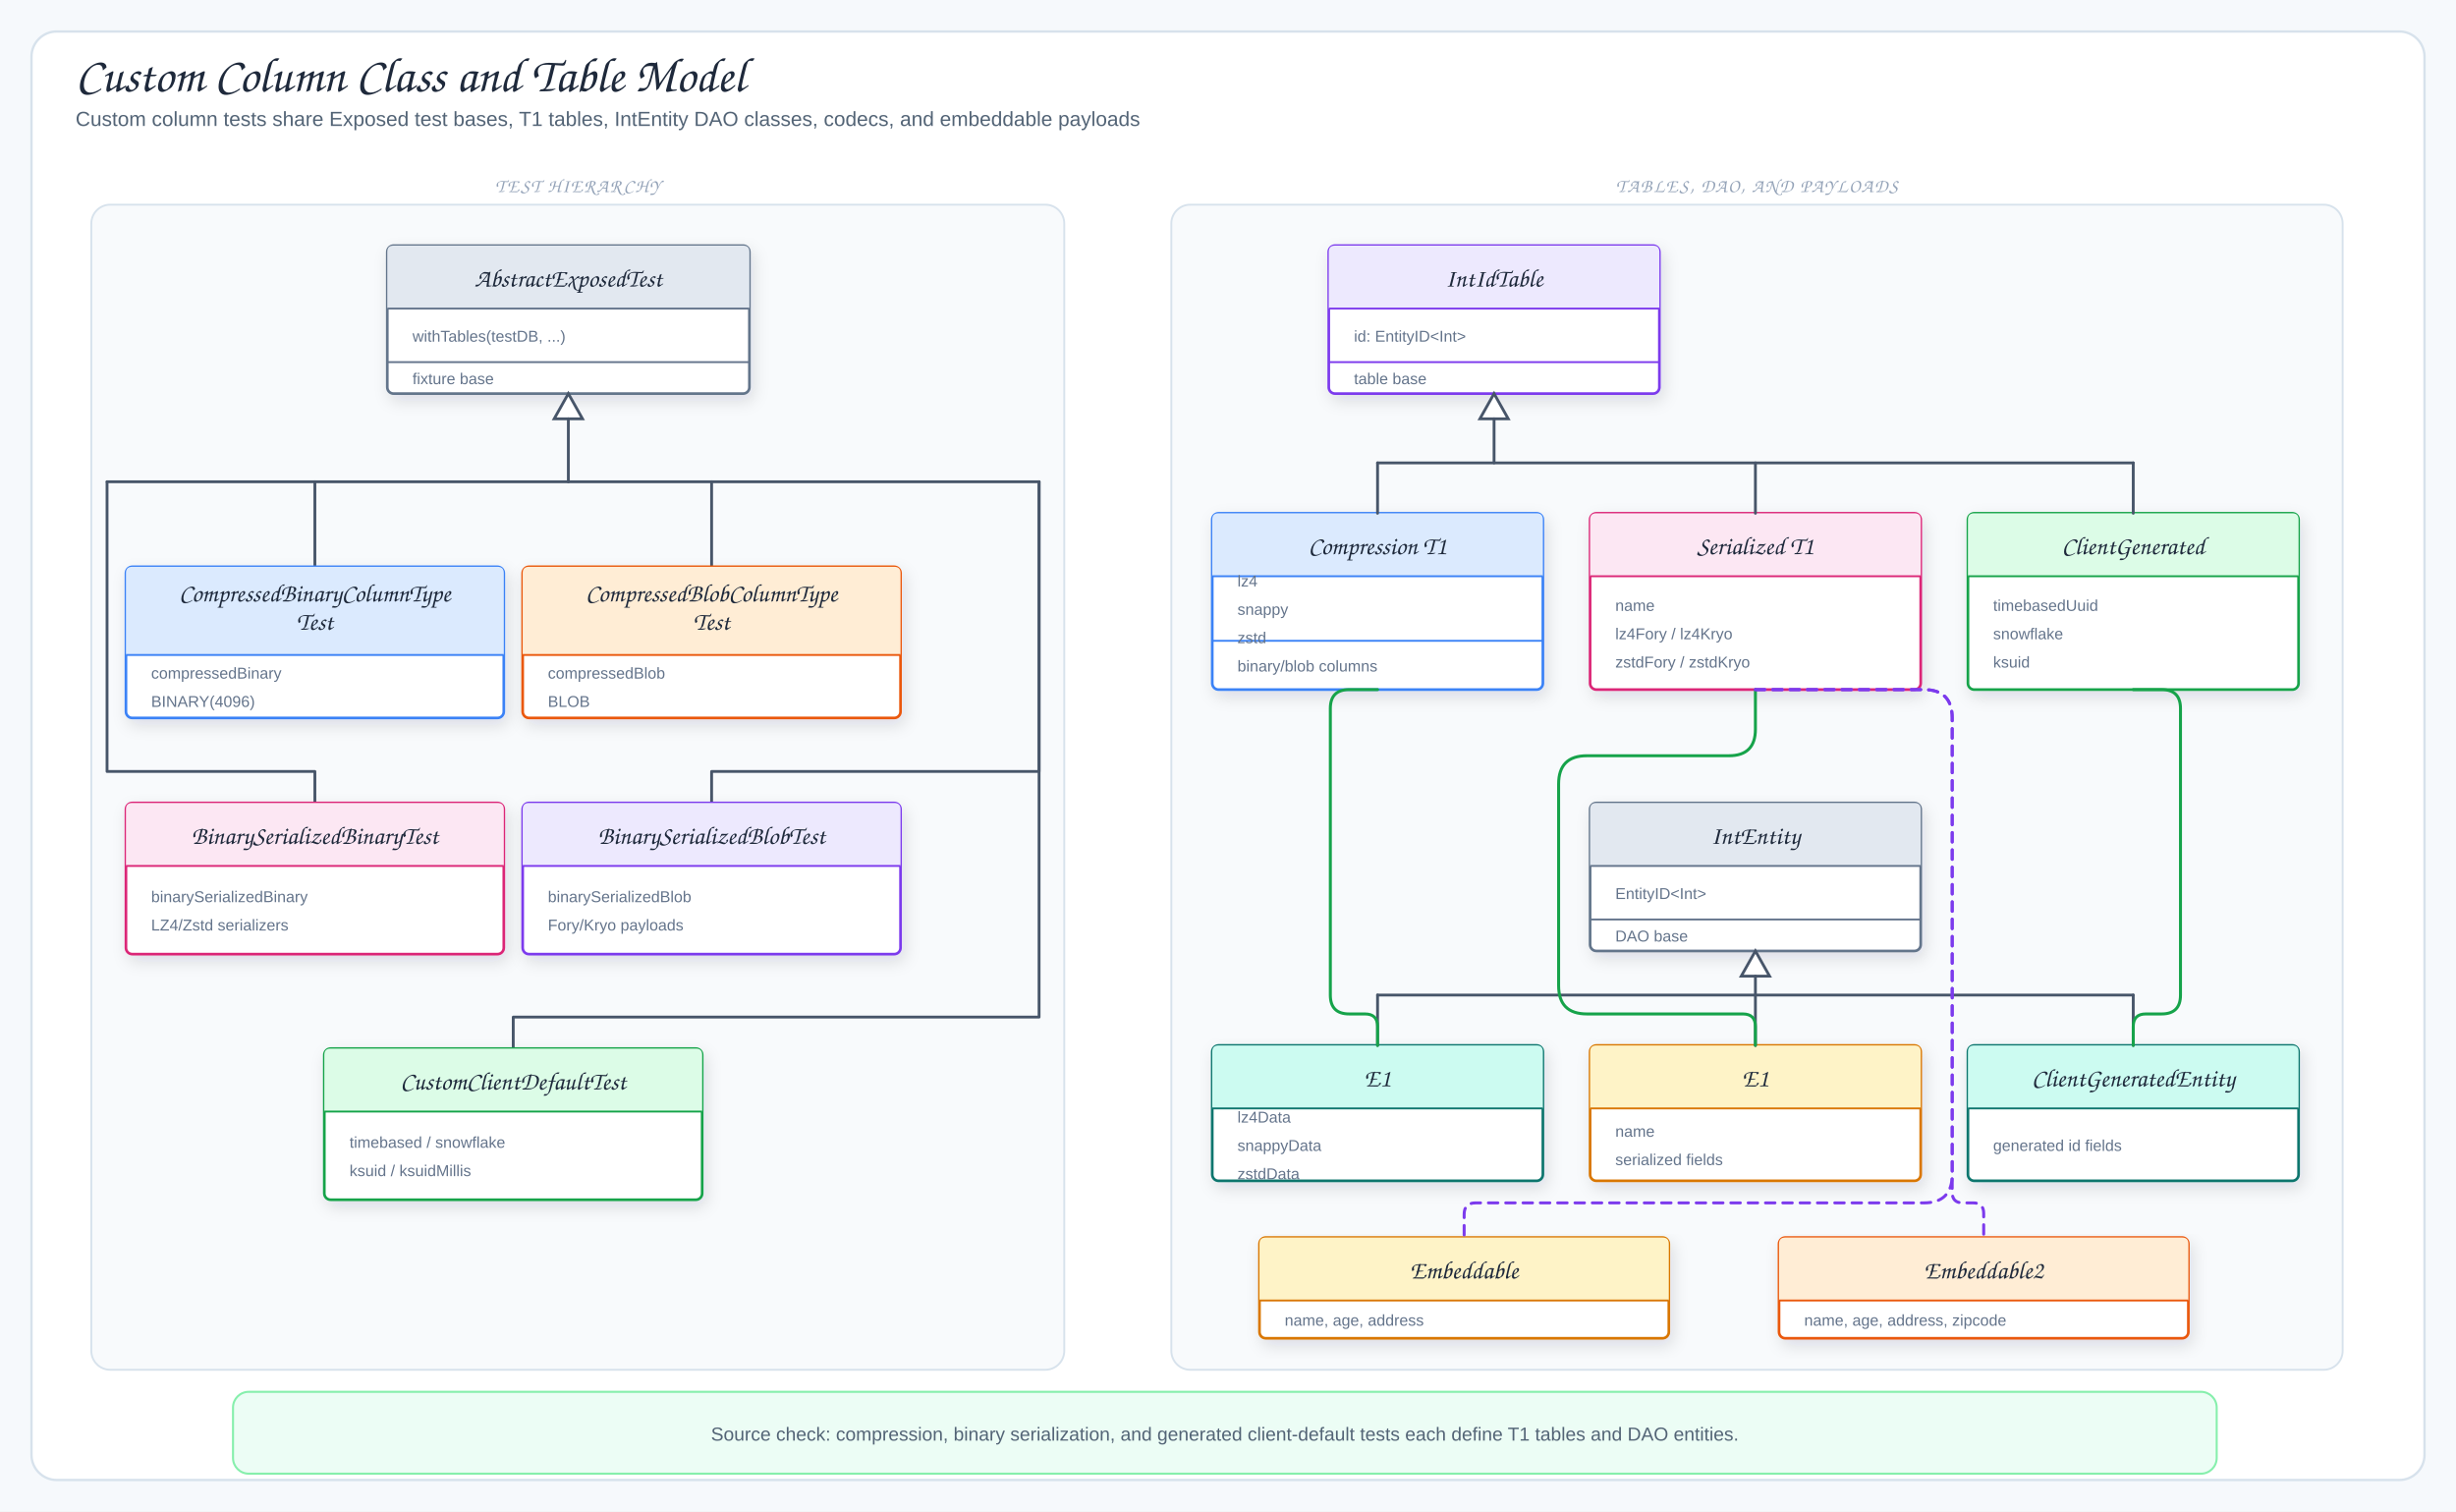
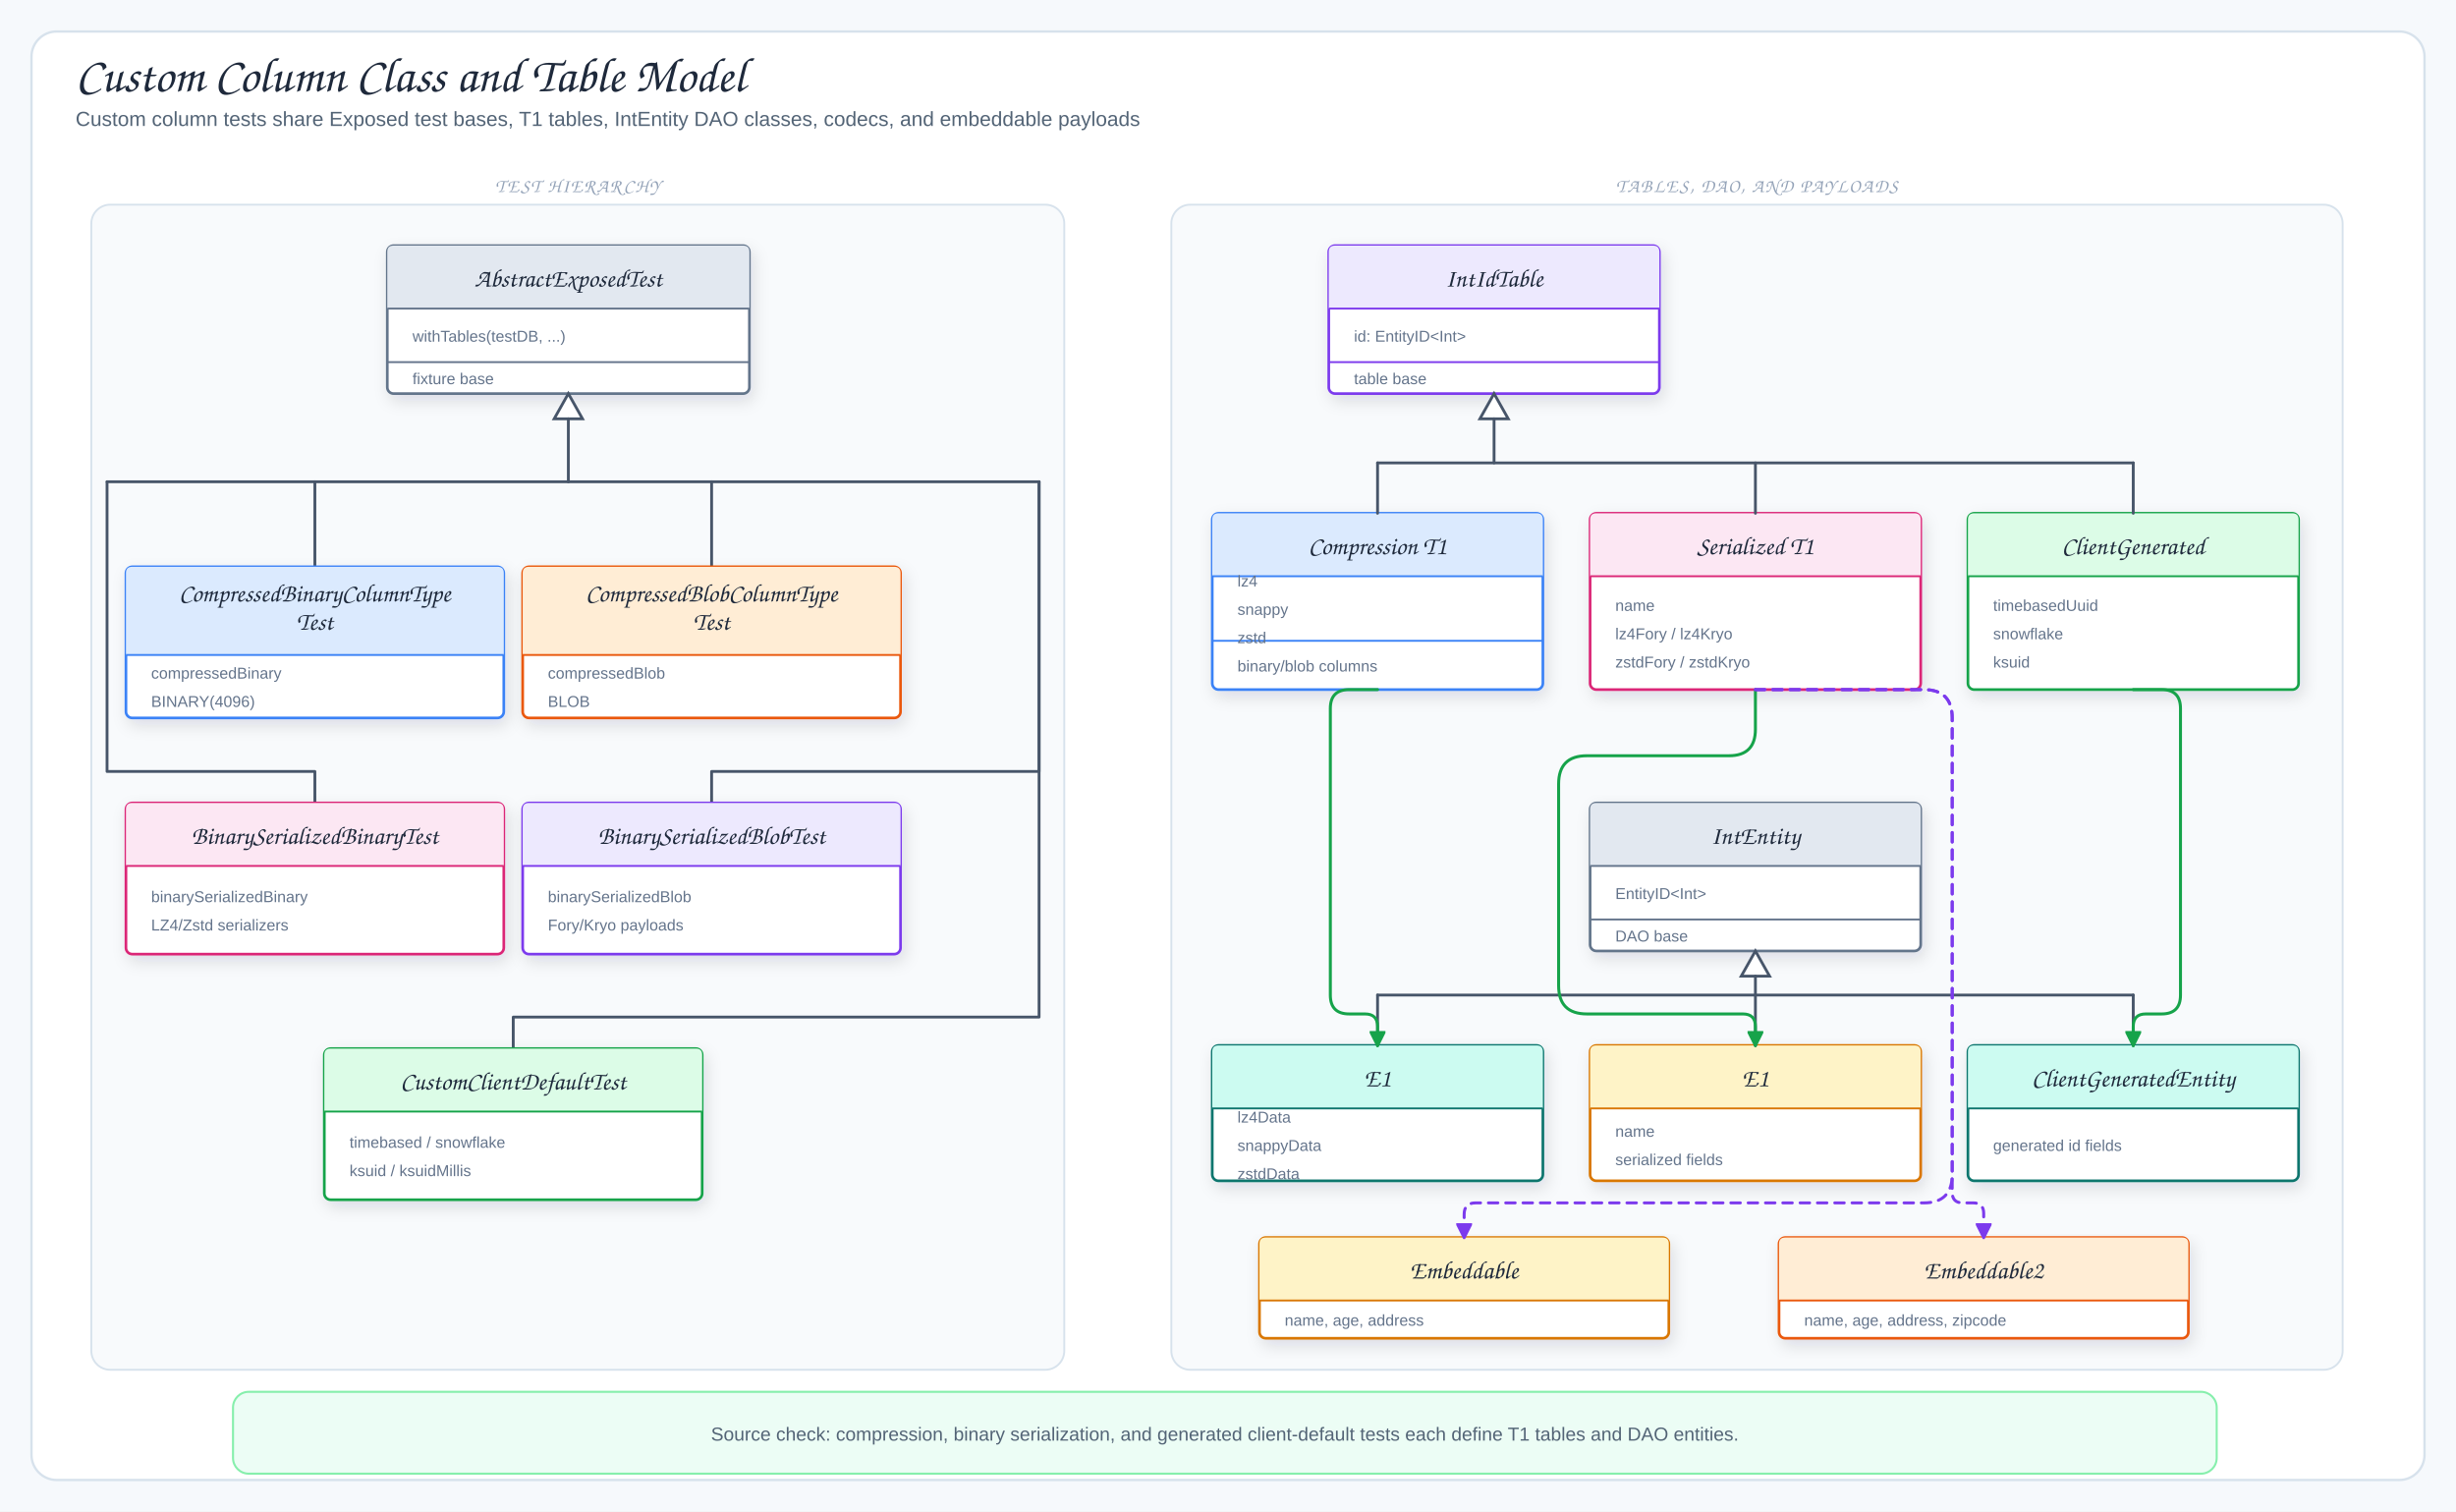
<svg xmlns="http://www.w3.org/2000/svg" viewBox="0 0 1560 960" width="1560" height="960" role="img" aria-label="Custom Column Class and Table Model">
  <defs>
    <filter id="shadow" x="-10%" y="-10%" width="120%" height="130%">
      <feDropShadow dx="2" dy="4" stdDeviation="5" flood-color="#1f2937" flood-opacity="0.12" />
    </filter>
    <style>
.canvas{fill:#f6f9fc}.frame{fill:#fff;stroke:#d7e2ec;stroke-width:1.5}
.title{font-family:"Architects Daughter","Comic Sans MS",cursive;font-size:31px;fill:#1e293b}
.subtitle,.detail{font-family:"Comic Mono","Comic Sans MS","Comic Sans","Comic Neue",Arial,sans-serif;fill:#536476}
.subtitle{font-size:13px}.detail{font-size:12px}.tiny{font-family:"Comic Mono","Comic Sans MS","Comic Sans","Comic Neue",Arial,sans-serif;font-size:10px;fill:#64748b}
.label{font-family:"Architects Daughter","Comic Sans MS",cursive;font-size:16px;fill:#1e293b}
.panelTitle{font-family:"Architects Daughter","Comic Sans MS",cursive;font-size:12px;letter-spacing:.08em;fill:#94a3b8}
.card{stroke-width:1.7;filter:url(#shadow)}.panel{fill:#f8fafc;stroke:#d7e2ec;stroke-width:1.2}
- .arrow{fill:none;stroke:#2563eb;stroke-width:2;stroke-linecap:round;stroke-linejoin:round;}
- .mapLine{fill:none;stroke:#16a34a;stroke-width:1.9;stroke-linecap:round;stroke-linejoin:round;}
- .codecLine{fill:none;stroke:#db2777;stroke-width:1.9;stroke-linecap:round;stroke-linejoin:round;}
- .dbUse{fill:none;stroke:#ea580c;stroke-width:2;stroke-linecap:round;stroke-linejoin:round;}
- .runtimeUse{fill:none;stroke:#7c3aed;stroke-width:1.9;stroke-dasharray:6 5;stroke-linecap:round;stroke-linejoin:round;}
+ .arrow{fill:none;stroke:#2563eb;stroke-width:2;stroke-linecap:round;stroke-linejoin:round;marker-end:url(#arrow-arrow-df018f);}
+ .mapLine{fill:none;stroke:#16a34a;stroke-width:1.9;stroke-linecap:round;stroke-linejoin:round;marker-end:url(#arrow-mapLine-483388);}
+ .codecLine{fill:none;stroke:#db2777;stroke-width:1.9;stroke-linecap:round;stroke-linejoin:round;marker-end:url(#arrow-codecLine-3fafbd);}
+ .dbUse{fill:none;stroke:#ea580c;stroke-width:2;stroke-linecap:round;stroke-linejoin:round;marker-end:url(#arrow-dbUse-4b232d);}
+ .runtimeUse{fill:none;stroke:#7c3aed;stroke-width:1.9;stroke-dasharray:6 5;stroke-linecap:round;stroke-linejoin:round;marker-end:url(#arrow-runtimeUse-63ea90);}
.inheritStem{fill:none;stroke:#475569;stroke-width:1.8;stroke-linecap:round;stroke-linejoin:round}
</style>
+     <marker id="arrow-arrow-df018f" markerWidth="10" markerHeight="10" viewBox="0 0 10 10" refX="9" refY="5" orient="auto" markerUnits="userSpaceOnUse">
+       <path d="M 0 0 L 10 5 L 0 10 Z" fill="#2563eb" stroke="#2563eb" stroke-width="1" stroke-dasharray="none" style="stroke-dasharray:none!important" />
+     </marker>
+     <marker id="arrow-mapLine-483388" markerWidth="10" markerHeight="10" viewBox="0 0 10 10" refX="9" refY="5" orient="auto" markerUnits="userSpaceOnUse">
+       <path d="M 0 0 L 10 5 L 0 10 Z" fill="#16a34a" stroke="#16a34a" stroke-width="1" stroke-dasharray="none" style="stroke-dasharray:none!important" />
+     </marker>
+     <marker id="arrow-codecLine-3fafbd" markerWidth="10" markerHeight="10" viewBox="0 0 10 10" refX="9" refY="5" orient="auto" markerUnits="userSpaceOnUse">
+       <path d="M 0 0 L 10 5 L 0 10 Z" fill="#db2777" stroke="#db2777" stroke-width="1" stroke-dasharray="none" style="stroke-dasharray:none!important" />
+     </marker>
+     <marker id="arrow-dbUse-4b232d" markerWidth="10" markerHeight="10" viewBox="0 0 10 10" refX="9" refY="5" orient="auto" markerUnits="userSpaceOnUse">
+       <path d="M 0 0 L 10 5 L 0 10 Z" fill="#ea580c" stroke="#ea580c" stroke-width="1" stroke-dasharray="none" style="stroke-dasharray:none!important" />
+     </marker>
+     <marker id="arrow-runtimeUse-63ea90" markerWidth="10" markerHeight="10" viewBox="0 0 10 10" refX="9" refY="5" orient="auto" markerUnits="userSpaceOnUse">
+       <path d="M 0 0 L 10 5 L 0 10 Z" fill="#7c3aed" stroke="#7c3aed" stroke-width="1" stroke-dasharray="none" style="stroke-dasharray:none!important" />
+     </marker>
  </defs>
  <rect width="1560" height="960" class="canvas" />
  <rect x="20" y="20" width="1520" height="920" rx="16" class="frame" />
  <text x="48" y="58" class="title">Custom Column Class and Table Model</text>
  <text x="48" y="80" class="subtitle">Custom column tests share Exposed test bases, T1 tables, IntEntity DAO classes, codecs, and embeddable payloads</text>
  <rect x="58" y="130" width="618" height="740" rx="12" class="panel" />
  <text x="367" y="122" class="panelTitle" text-anchor="middle">TEST HIERARCHY</text>
  <rect x="246" y="156" width="230" height="94" rx="4" fill="#fff" stroke="#64748b" class="card" />
  <path d="M246,196 L246,160 Q246,156 250,156 L472,156 Q476,156 476,160 L476,196 Z" fill="#e2e8f0" />
  <line x1="246" y1="196" x2="476" y2="196" stroke="#64748b" stroke-width="1.2" />
  <text x="361" y="182" class="label" text-anchor="middle">AbstractExposedTest</text>
  <line x1="246" y1="230" x2="476" y2="230" stroke="#64748b" stroke-width="1.2" />
  <text x="262" y="217" class="tiny">withTables(testDB, ...)</text>
  <text x="262" y="244" class="tiny">fixture base</text>
  <polygon points="361,250 352,266 370,266" fill="#fff" stroke="#475569" stroke-width="1.8" />
  <path d="M361,266 L361,306" class="inheritStem" />
  <path d="M68,306 L660,306" class="inheritStem" />
  <path d="M200,306 L200,360" class="inheritStem" />
  <path d="M452,306 L452,360" class="inheritStem" />
  <path d="M68,306 L68,490 L200,490 L200,510" class="inheritStem" />
  <path d="M660,306 L660,490 L452,490 L452,510" class="inheritStem" />
  <path d="M660,306 L660,646 L326,646 L326,666" class="inheritStem" />
  <rect x="80" y="360" width="240" height="96" rx="4" fill="#fff" stroke="#3b82f6" class="card" />
  <path d="M80,416 L80,364 Q80,360 84,360 L316,360 Q320,360 320,364 L320,416 Z" fill="#dbeafe" />
  <line x1="80" y1="416" x2="320" y2="416" stroke="#3b82f6" stroke-width="1.2" />
  <text x="200" y="382" class="label" text-anchor="middle">CompressedBinaryColumnType</text>
  <text x="200" y="400" class="label" text-anchor="middle">Test</text>
  <text x="96" y="431" class="tiny">compressedBinary</text>
  <text x="96" y="449" class="tiny">BINARY(4096)</text>
  <rect x="332" y="360" width="240" height="96" rx="4" fill="#fff" stroke="#ea580c" class="card" />
  <path d="M332,416 L332,364 Q332,360 336,360 L568,360 Q572,360 572,364 L572,416 Z" fill="#ffedd5" />
  <line x1="332" y1="416" x2="572" y2="416" stroke="#ea580c" stroke-width="1.2" />
  <text x="452" y="382" class="label" text-anchor="middle">CompressedBlobColumnType</text>
  <text x="452" y="400" class="label" text-anchor="middle">Test</text>
  <text x="348" y="431" class="tiny">compressedBlob</text>
  <text x="348" y="449" class="tiny">BLOB</text>
  <rect x="80" y="510" width="240" height="96" rx="4" fill="#fff" stroke="#db2777" class="card" />
  <path d="M80,550 L80,514 Q80,510 84,510 L316,510 Q320,510 320,514 L320,550 Z" fill="#fce7f3" />
  <line x1="80" y1="550" x2="320" y2="550" stroke="#db2777" stroke-width="1.2" />
  <text x="200" y="536" class="label" text-anchor="middle">BinarySerializedBinaryTest</text>
  <text x="96" y="573" class="tiny">binarySerializedBinary</text>
  <text x="96" y="591" class="tiny">LZ4/Zstd serializers</text>
  <rect x="332" y="510" width="240" height="96" rx="4" fill="#fff" stroke="#7c3aed" class="card" />
  <path d="M332,550 L332,514 Q332,510 336,510 L568,510 Q572,510 572,514 L572,550 Z" fill="#ede9fe" />
  <line x1="332" y1="550" x2="572" y2="550" stroke="#7c3aed" stroke-width="1.2" />
  <text x="452" y="536" class="label" text-anchor="middle">BinarySerializedBlobTest</text>
  <text x="348" y="573" class="tiny">binarySerializedBlob</text>
  <text x="348" y="591" class="tiny">Fory/Kryo payloads</text>
  <rect x="206" y="666" width="240" height="96" rx="4" fill="#fff" stroke="#16a34a" class="card" />
  <path d="M206,706 L206,670 Q206,666 210,666 L442,666 Q446,666 446,670 L446,706 Z" fill="#dcfce7" />
  <line x1="206" y1="706" x2="446" y2="706" stroke="#16a34a" stroke-width="1.2" />
  <text x="326" y="692" class="label" text-anchor="middle">CustomClientDefaultTest</text>
  <text x="222" y="729" class="tiny">timebased / snowflake</text>
  <text x="222" y="747" class="tiny">ksuid / ksuidMillis</text>
  <rect x="744" y="130" width="744" height="740" rx="12" class="panel" />
  <text x="1116" y="122" class="panelTitle" text-anchor="middle">TABLES, DAO, AND PAYLOADS</text>
  <rect x="844" y="156" width="210" height="94" rx="4" fill="#fff" stroke="#7c3aed" class="card" />
  <path d="M844,196 L844,160 Q844,156 848,156 L1050,156 Q1054,156 1054,160 L1054,196 Z" fill="#ede9fe" />
  <line x1="844" y1="196" x2="1054" y2="196" stroke="#7c3aed" stroke-width="1.2" />
  <text x="949" y="182" class="label" text-anchor="middle">IntIdTable</text>
  <line x1="844" y1="230" x2="1054" y2="230" stroke="#7c3aed" stroke-width="1.2" />
  <text x="860" y="217" class="tiny">id: EntityID&lt;Int&gt;</text>
  <text x="860" y="244" class="tiny">table base</text>
  <rect x="770" y="326" width="210" height="112" rx="4" fill="#fff" stroke="#3b82f6" class="card" />
  <path d="M770,366 L770,330 Q770,326 774,326 L976,326 Q980,326 980,330 L980,366 Z" fill="#dbeafe" />
  <line x1="770" y1="366" x2="980" y2="366" stroke="#3b82f6" stroke-width="1.2" />
  <text x="875" y="352" class="label" text-anchor="middle">Compression T1</text>
  <line x1="770" y1="407" x2="980" y2="407" stroke="#3b82f6" stroke-width="1.2" />
  <text x="786" y="372.5" class="tiny">lz4</text>
  <text x="786" y="390.5" class="tiny">snappy</text>
  <text x="786" y="408.5" class="tiny">zstd</text>
  <text x="786" y="426.5" class="tiny">binary/blob columns</text>
  <rect x="1010" y="326" width="210" height="112" rx="4" fill="#fff" stroke="#db2777" class="card" />
  <path d="M1010,366 L1010,330 Q1010,326 1014,326 L1216,326 Q1220,326 1220,330 L1220,366 Z" fill="#fce7f3" />
  <line x1="1010" y1="366" x2="1220" y2="366" stroke="#db2777" stroke-width="1.2" />
  <text x="1115" y="352" class="label" text-anchor="middle">Serialized T1</text>
  <text x="1026" y="388" class="tiny">name</text>
  <text x="1026" y="406" class="tiny">lz4Fory / lz4Kryo</text>
  <text x="1026" y="424" class="tiny">zstdFory / zstdKryo</text>
  <rect x="1250" y="326" width="210" height="112" rx="4" fill="#fff" stroke="#16a34a" class="card" />
  <path d="M1250,366 L1250,330 Q1250,326 1254,326 L1456,326 Q1460,326 1460,330 L1460,366 Z" fill="#dcfce7" />
  <line x1="1250" y1="366" x2="1460" y2="366" stroke="#16a34a" stroke-width="1.2" />
  <text x="1355" y="352" class="label" text-anchor="middle">ClientGenerated</text>
  <text x="1266" y="388" class="tiny">timebasedUuid</text>
  <text x="1266" y="406" class="tiny">snowflake</text>
  <text x="1266" y="424" class="tiny">ksuid</text>
  <polygon points="949,250 940,266 958,266" fill="#fff" stroke="#475569" stroke-width="1.8" />
  <path d="M949,266 L949,294" class="inheritStem" />
  <path d="M875,294 L1355,294" class="inheritStem" />
  <path d="M875,294 L875,326" class="inheritStem" />
  <path d="M1115,294 L1115,326" class="inheritStem" />
  <path d="M1355,294 L1355,326" class="inheritStem" />
  <rect x="1010" y="510" width="210" height="94" rx="4" fill="#fff" stroke="#64748b" class="card" />
  <path d="M1010,550 L1010,514 Q1010,510 1014,510 L1216,510 Q1220,510 1220,514 L1220,550 Z" fill="#e2e8f0" />
  <line x1="1010" y1="550" x2="1220" y2="550" stroke="#64748b" stroke-width="1.2" />
  <text x="1115" y="536" class="label" text-anchor="middle">IntEntity</text>
  <line x1="1010" y1="584" x2="1220" y2="584" stroke="#64748b" stroke-width="1.2" />
  <text x="1026" y="571" class="tiny">EntityID&lt;Int&gt;</text>
  <text x="1026" y="598" class="tiny">DAO base</text>
  <rect x="770" y="664" width="210" height="86" rx="4" fill="#fff" stroke="#0f766e" class="card" />
  <path d="M770,704 L770,668 Q770,664 774,664 L976,664 Q980,664 980,668 L980,704 Z" fill="#ccfbf1" />
  <line x1="770" y1="704" x2="980" y2="704" stroke="#0f766e" stroke-width="1.2" />
  <text x="875" y="690" class="label" text-anchor="middle">E1</text>
  <text x="786" y="713" class="tiny">lz4Data</text>
  <text x="786" y="731" class="tiny">snappyData</text>
  <text x="786" y="749" class="tiny">zstdData</text>
  <rect x="1010" y="664" width="210" height="86" rx="4" fill="#fff" stroke="#d97706" class="card" />
  <path d="M1010,704 L1010,668 Q1010,664 1014,664 L1216,664 Q1220,664 1220,668 L1220,704 Z" fill="#fef3c7" />
  <line x1="1010" y1="704" x2="1220" y2="704" stroke="#d97706" stroke-width="1.2" />
  <text x="1115" y="690" class="label" text-anchor="middle">E1</text>
  <text x="1026" y="722" class="tiny">name</text>
  <text x="1026" y="740" class="tiny">serialized fields</text>
  <rect x="1250" y="664" width="210" height="86" rx="4" fill="#fff" stroke="#0f766e" class="card" />
  <path d="M1250,704 L1250,668 Q1250,664 1254,664 L1456,664 Q1460,664 1460,668 L1460,704 Z" fill="#ccfbf1" />
  <line x1="1250" y1="704" x2="1460" y2="704" stroke="#0f766e" stroke-width="1.2" />
  <text x="1355" y="690" class="label" text-anchor="middle">ClientGeneratedEntity</text>
  <text x="1266" y="731" class="tiny">generated id fields</text>
  <polygon points="1115,604 1106,620 1124,620" fill="#fff" stroke="#475569" stroke-width="1.8" />
  <path d="M1115,620 L1115,632" class="inheritStem" />
  <path d="M875,632 L1355,632" class="inheritStem" />
  <path d="M875,632 L875,664" class="inheritStem" />
  <path d="M1115,632 L1115,664" class="inheritStem" />
  <path d="M1355,632 L1355,664" class="inheritStem" />
-   <path d="M875,438 L857,438 Q845,438 845,450 L845,632 Q845,644 857,644 L867,644 Q875,644 875,652 L875,664" class="mapLine" />
-   <path d="M1115,438 L1115,463.2 Q1115,480 1098.2,480 L1008,480 Q990,480 990,498 L990,626 Q990,644 1008,644 L1107,644 Q1115,644 1115,652 L1115,664" class="mapLine" />
-   <path d="M1355,438 L1373,438 Q1385,438 1385,450 L1385,632 Q1385,644 1373,644 L1363,644 Q1355,644 1355,652 L1355,664" class="mapLine" />
+   <path d="M875,438 L857,438 Q845,438 845,450 L845,632 Q845,644 857,644 L867,644 Q875,644 875,652 L875,664" class="mapLine connector" />
+   <path d="M1115,438 L1115,463.2 Q1115,480 1098.2,480 L1008,480 Q990,480 990,498 L990,626 Q990,644 1008,644 L1107,644 Q1115,644 1115,652 L1115,664" class="mapLine connector" />
+   <path d="M1355,438 L1373,438 Q1385,438 1385,450 L1385,632 Q1385,644 1373,644 L1363,644 Q1355,644 1355,652 L1355,664" class="mapLine connector" />
  <rect x="800" y="786" width="260" height="64" rx="4" fill="#fff" stroke="#d97706" class="card" />
  <path d="M800,826 L800,790 Q800,786 804,786 L1056,786 Q1060,786 1060,790 L1060,826 Z" fill="#fef3c7" />
  <line x1="800" y1="826" x2="1060" y2="826" stroke="#d97706" stroke-width="1.2" />
  <text x="930" y="812" class="label" text-anchor="middle">Embeddable</text>
  <text x="816" y="842" class="tiny">name, age, address</text>
  <rect x="1130" y="786" width="260" height="64" rx="4" fill="#fff" stroke="#ea580c" class="card" />
  <path d="M1130,826 L1130,790 Q1130,786 1134,786 L1386,786 Q1390,786 1390,790 L1390,826 Z" fill="#ffedd5" />
  <line x1="1130" y1="826" x2="1390" y2="826" stroke="#ea580c" stroke-width="1.2" />
  <text x="1260" y="812" class="label" text-anchor="middle">Embeddable2</text>
  <text x="1146" y="842" class="tiny">name, age, address, zipcode</text>
-   <path d="M1115,438 L1222,438 Q1240,438 1240,456 L1240,746 Q1240,764 1222,764 L937.3,764 Q930,764 930,771.3 L930,786" class="runtimeUse" />
-   <path d="M1115,438 L1222,438 Q1240,438 1240,456 L1240,757.3 Q1240,764 1246.7,764 L1253.3,764 Q1260,764 1260,770.7 L1260,786" class="runtimeUse" />
+   <path d="M1115,438 L1222,438 Q1240,438 1240,456 L1240,746 Q1240,764 1222,764 L937.3,764 Q930,764 930,771.3 L930,786" class="runtimeUse connector" />
+   <path d="M1115,438 L1222,438 Q1240,438 1240,456 L1240,757.3 Q1240,764 1246.7,764 L1253.3,764 Q1260,764 1260,770.7 L1260,786" class="runtimeUse connector" />
  <rect x="148" y="884" width="1260" height="52" rx="10" fill="#ecfdf5" stroke="#86efac" stroke-width="1.3" />
  <text x="778" y="915" class="detail" text-anchor="middle">Source check: compression, binary serialization, and generated client-default tests each define T1 tables and DAO entities.</text>
</svg>
